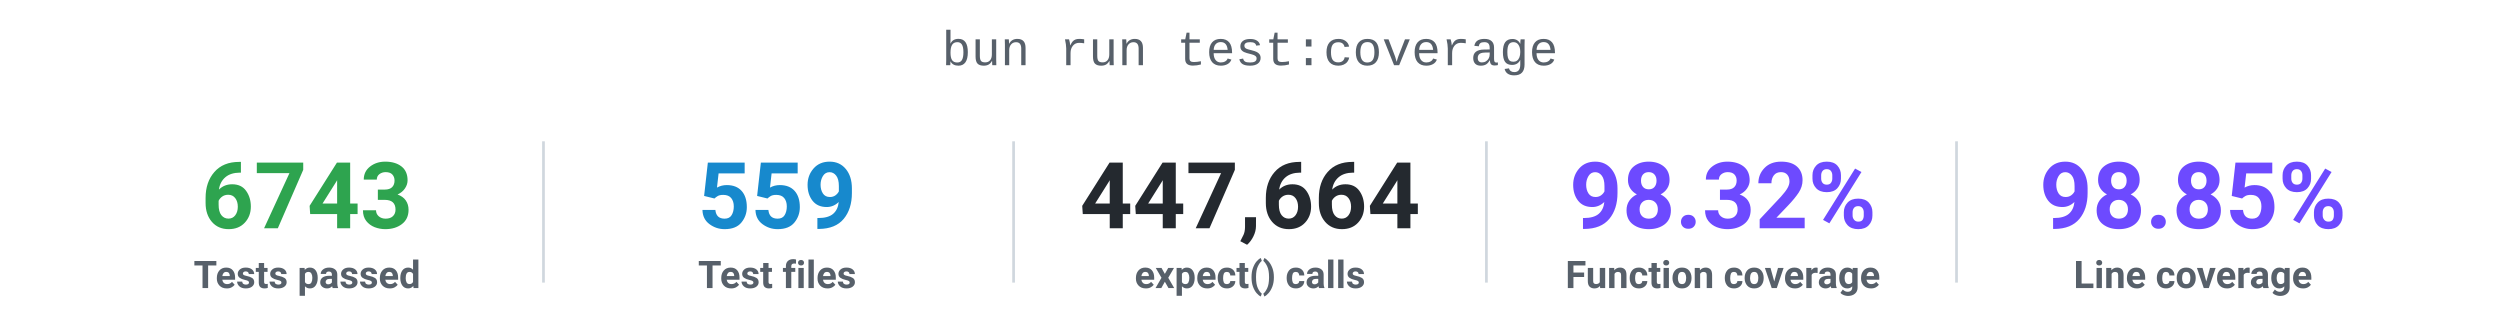
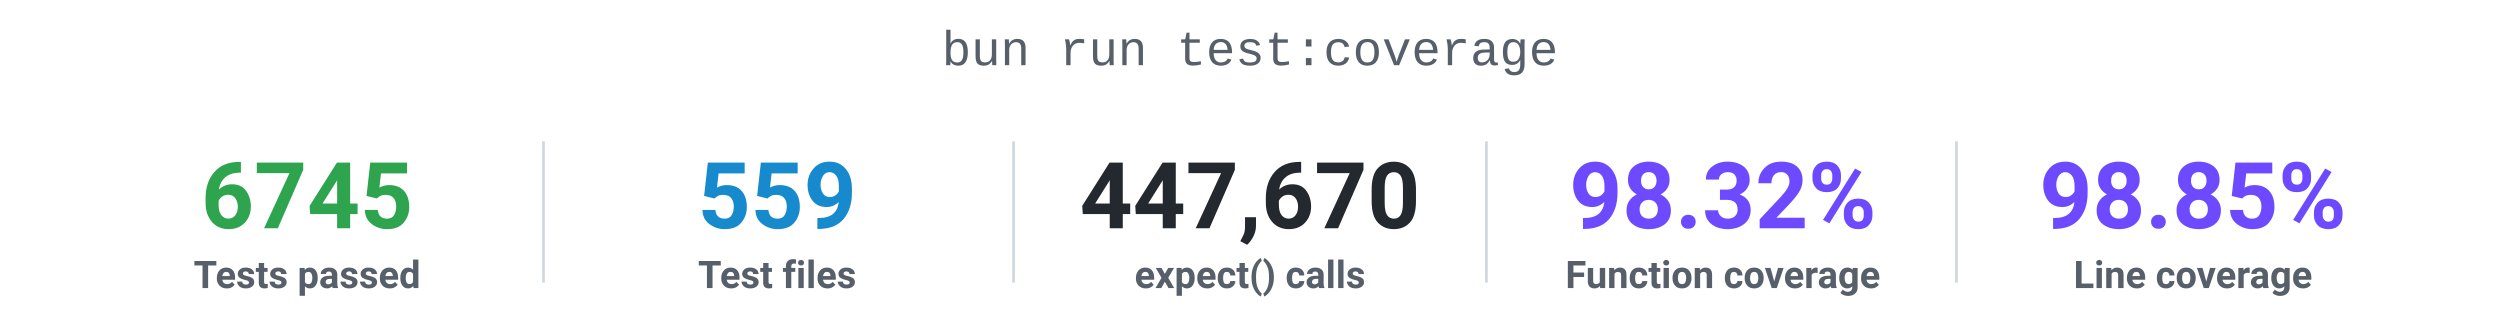
- <svg xmlns="http://www.w3.org/2000/svg" viewBox="0 0 920 122" width="920" height="122" role="img" aria-label="bun run test:coverage — 6743 tests passed, 559 test files, 447,664 expect() calls, 98.32% function coverage, 98.85% line coverage">
+ <svg xmlns="http://www.w3.org/2000/svg" viewBox="0 0 920 122" width="920" height="122" role="img" aria-label="bun run test:coverage — 6745 tests passed, 559 test files, 447,670 expect() calls, 98.32% function coverage, 98.85% line coverage">
  <style>
    .cmd { font-family: ui-monospace, SFMono-Regular, 'SF Mono', Menlo, Consolas, 'Liberation Mono', monospace; font-weight: 500; font-size: 18px; }
    .val { font-family: system-ui, -apple-system, BlinkMacSystemFont, 'Segoe UI', Roboto, sans-serif; font-weight: 700; font-size: 34px; }
    .lbl { font-family: system-ui, -apple-system, BlinkMacSystemFont, 'Segoe UI', Roboto, sans-serif; font-weight: 600; font-size: 14px; }
  </style>
  <text x="460" y="24" text-anchor="middle" class="cmd" fill="#57606a">bun run test:coverage</text>
  <line x1="200" y1="52" x2="200" y2="104" stroke="#d0d7de" stroke-width="1" />
  <line x1="373" y1="52" x2="373" y2="104" stroke="#d0d7de" stroke-width="1" />
  <line x1="547" y1="52" x2="547" y2="104" stroke="#d0d7de" stroke-width="1" />
  <line x1="720" y1="52" x2="720" y2="104" stroke="#d0d7de" stroke-width="1" />
-   <text x="113" y="84" text-anchor="middle" class="val" fill="#2ea44f">6743</text>
+   <text x="113" y="84" text-anchor="middle" class="val" fill="#2ea44f">6745</text>
  <text x="113" y="106" text-anchor="middle" class="lbl" fill="#57606a">Tests passed</text>
  <text x="286" y="84" text-anchor="middle" class="val" fill="#1789cd">559</text>
  <text x="286" y="106" text-anchor="middle" class="lbl" fill="#57606a">Test files</text>
-   <text x="460" y="84" text-anchor="middle" class="val" fill="#24292f">447,664</text>
+   <text x="460" y="84" text-anchor="middle" class="val" fill="#24292f">447,670</text>
  <text x="460" y="106" text-anchor="middle" class="lbl" fill="#57606a">expect() calls</text>
  <text x="634" y="84" text-anchor="middle" class="val" fill="#6d4aff">98.32%</text>
  <text x="634" y="106" text-anchor="middle" class="lbl" fill="#57606a">Function coverage</text>
  <text x="807" y="84" text-anchor="middle" class="val" fill="#6d4aff">98.85%</text>
  <text x="807" y="106" text-anchor="middle" class="lbl" fill="#57606a">Line coverage</text>
</svg>
